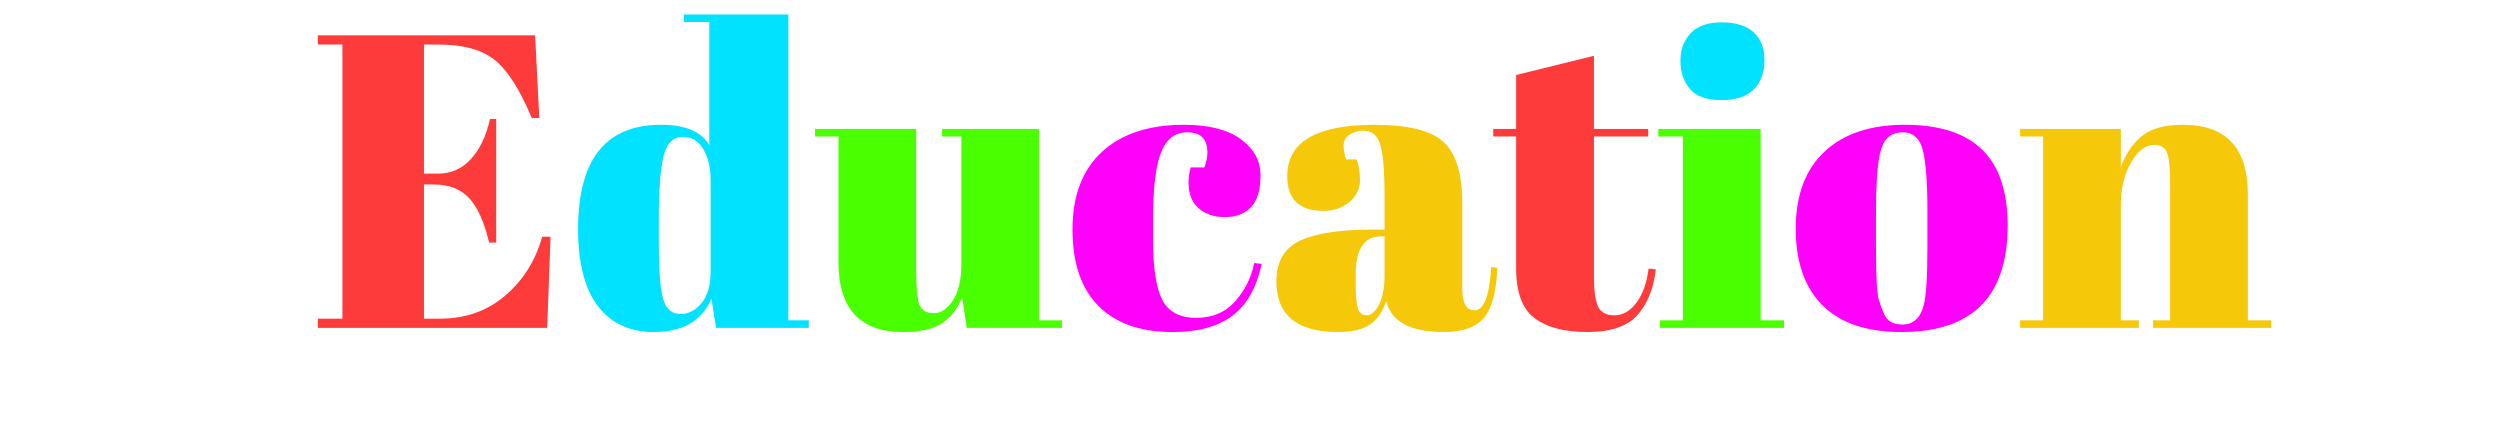
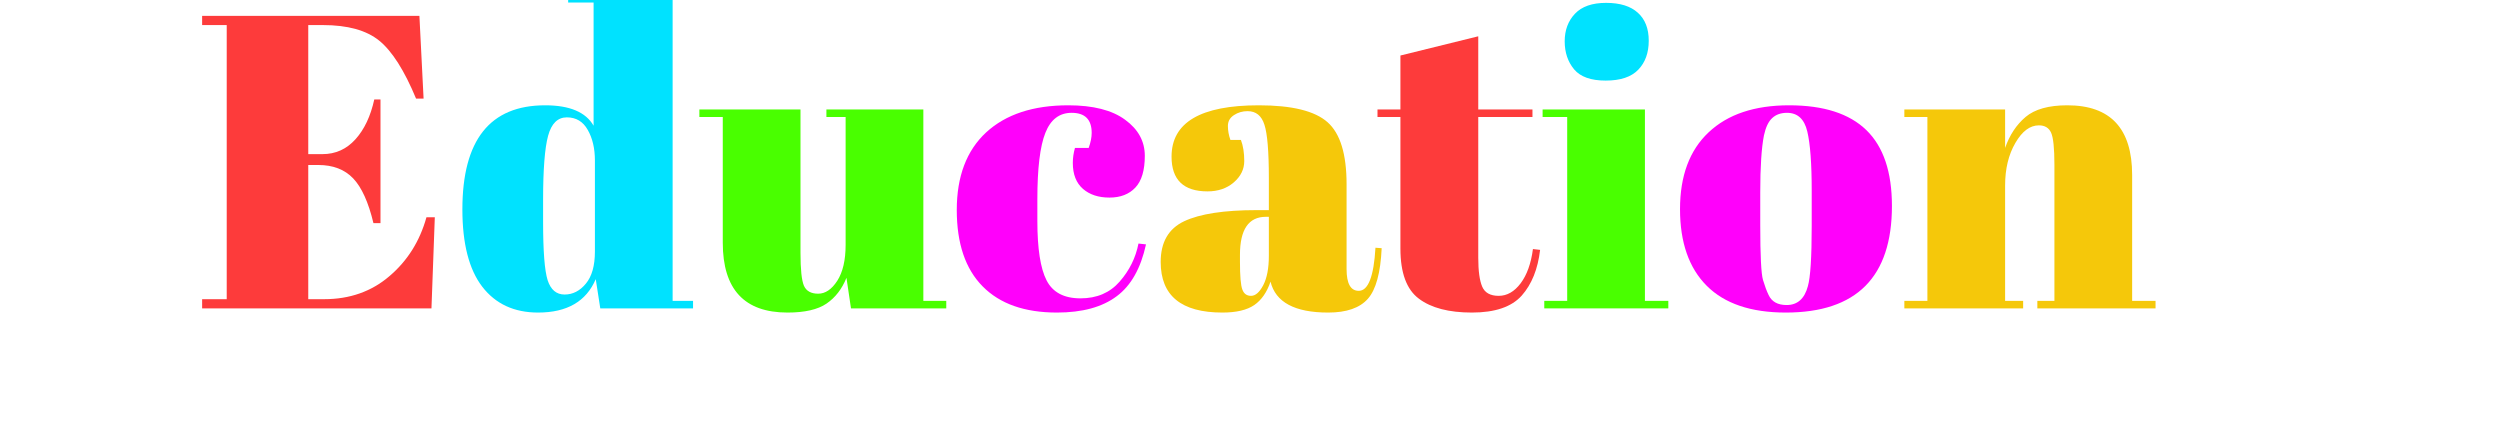
- <svg xmlns="http://www.w3.org/2000/svg" style="margin: auto; background: none; display: block; shape-rendering: auto;" width="196" height="33" preserveAspectRatio="xMidYMid">
-   <style type="text/css">
-   text {
-     text-anchor: middle; font-size: 36px; opacity: 0;
-   }
- </style>
-   <g style="transform-origin: 98px 16.5px; transform: scale(1.02857);">
-     <g transform="translate(98,16.5)">
-       <g transform="translate(0,0)">
-         <g class="path" style="transform: scale(0.91); transform-origin: -71.325px -2.92px; animation: 1s linear -0.594s infinite normal forwards running breath-333aa2b1-464c-4786-92ee-f0803c1d9adb;">
-           <path d="M0.74-23.73L0.74-24.50L18.94-24.50L19.29-17.57L18.66-17.57L18.66-17.57Q17.19-21.11 15.58-22.42L15.58-22.42L15.58-22.42Q13.97-23.73 10.85-23.73L10.85-23.73L9.63-23.73L9.63-12.92L10.82-12.92L10.82-12.92Q12.46-12.92 13.58-14.16L13.58-14.16L13.58-14.16Q14.70-15.40 15.16-17.50L15.16-17.50L15.68-17.50L15.68-7.14L15.09-7.14L15.09-7.14Q14.46-9.77 13.39-10.89L13.39-10.89L13.39-10.89Q12.32-12.01 10.47-12.01L10.47-12.01L9.63-12.01L9.63-0.77L10.96-0.77L10.96-0.77Q14.18-0.77 16.43-2.70L16.43-2.70L16.43-2.70Q18.69-4.62 19.53-7.63L19.53-7.63L20.23-7.63L19.95 0L0.74 0L0.74-0.77L2.80-0.77L2.80-23.73L0.74-23.73" fill="#fd3b3b" stroke="none" stroke-width="none" transform="translate(-81.81003,9.32976)" style="fill: rgb(253, 59, 59);" />
-         </g>
-         <g class="path" style="transform: scale(0.91); transform-origin: -49.61px -3.62px; animation: 1s linear -0.528s infinite normal forwards running breath-333aa2b1-464c-4786-92ee-f0803c1d9adb;">
-           <path d="M29.30-7.25L29.30-7.25Q29.30-3.57 29.68-2.36L29.68-2.36L29.68-2.36Q30.07-1.16 31.10-1.16L31.10-1.16L31.10-1.16Q32.13-1.16 32.88-2.07L32.88-2.07L32.88-2.07Q33.64-2.98 33.64-4.76L33.64-4.76L33.64-12.39L33.64-12.39Q33.64-13.90 33.04-14.95L33.04-14.95L33.04-14.95Q32.45-16.00 31.29-16.00L31.29-16.00L31.29-16.00Q30.14-16.00 29.72-14.46L29.72-14.46L29.72-14.46Q29.30-12.92 29.30-9.07L29.30-9.07L29.30-7.25zM41.86 0L34.09 0L33.71-2.45L33.71-2.45Q32.52 0.35 28.88 0.35L28.88 0.35L28.88 0.35Q25.87 0.35 24.20-1.82L24.20-1.82L24.20-1.82Q22.54-3.99 22.54-8.29L22.54-8.29L22.54-8.29Q22.54-17.01 29.47-17.01L29.47-17.01L29.47-17.01Q32.55-17.01 33.53-15.30L33.53-15.30L33.53-25.62L31.40-25.62L31.40-26.25L40.15-26.25L40.15-0.63L41.86-0.63L41.86 0" fill="#fd3b3b" stroke="none" stroke-width="none" transform="translate(-81.81003,9.32976)" style="fill: rgb(0, 226, 255);" />
-         </g>
-         <g class="path" style="transform: scale(0.91); transform-origin: -29.08px 1.175px; animation: 1s linear -0.462s infinite normal forwards running breath-333aa2b1-464c-4786-92ee-f0803c1d9adb;">
-           <path d="M63.07-0.63L63.07 0L55.09 0L54.71-2.56L54.71-2.56Q54.15-1.16 53.04-0.40L53.04-0.40L53.04-0.40Q51.94 0.35 49.77 0.35L49.77 0.35L49.77 0.35Q44.35 0.35 44.35-5.50L44.35-5.50L44.35-16.03L42.39-16.03L42.39-16.66L50.86-16.66L50.86-4.66L50.86-4.66Q50.86-2.56 51.15-1.89L51.15-1.89L51.15-1.89Q51.45-1.23 52.34-1.23L52.34-1.23L52.34-1.23Q53.24-1.23 53.94-2.31L53.94-2.31L53.94-2.31Q54.64-3.40 54.64-5.32L54.64-5.32L54.64-16.03L53.03-16.03L53.03-16.66L61.15-16.66L61.15-0.63L63.07-0.63" fill="#fd3b3b" stroke="none" stroke-width="none" transform="translate(-81.81003,9.32976)" style="fill: rgb(73, 255, 0);" />
-         </g>
-         <g class="path" style="transform: scale(0.91); transform-origin: -9.935px 1px; animation: 1s linear -0.396s infinite normal forwards running breath-333aa2b1-464c-4786-92ee-f0803c1d9adb;">
-           <path d="M73.57-16.38L73.57-16.38L73.57-16.38Q72.03-16.38 71.37-14.70L71.37-14.70L71.37-14.70Q70.70-13.02 70.70-9.14L70.70-9.14L70.70-7.32L70.70-7.32Q70.70-3.85 71.47-2.35L71.47-2.35L71.47-2.35Q72.24-0.84 74.31-0.84L74.31-0.84L74.31-0.84Q76.37-0.84 77.59-2.24L77.59-2.24L77.59-2.24Q78.82-3.64 79.17-5.43L79.17-5.43L79.80-5.36L79.80-5.36Q79.14-2.35 77.35-1.02L77.35-1.02L77.35-1.02Q75.53 0.35 72.34 0.35L72.34 0.35L72.34 0.35Q68.28 0.35 66.12-1.84L66.12-1.84L66.12-1.84Q63.95-4.03 63.95-8.24L63.95-8.24L63.95-8.24Q63.95-12.46 66.41-14.74L66.41-14.74L66.41-14.74Q68.88-17.01 73.29-17.01L73.29-17.01L73.29-17.01Q76.41-17.01 78.05-15.80L78.05-15.80L78.05-15.80Q79.70-14.60 79.70-12.78L79.70-12.78L79.70-12.78Q79.70-10.96 78.91-10.12L78.91-10.12L78.91-10.12Q78.12-9.28 76.74-9.28L76.74-9.28L76.74-9.28Q75.36-9.28 74.52-10.01L74.52-10.01L74.52-10.01Q73.67-10.75 73.67-12.18L73.67-12.18L73.67-12.18Q73.67-12.81 73.85-13.44L73.85-13.44L75.00-13.44L75.00-13.44Q75.25-14.14 75.25-14.70L75.25-14.70L75.25-14.70Q75.25-16.38 73.57-16.38" fill="#fd3b3b" stroke="none" stroke-width="none" transform="translate(-81.81003,9.32976)" style="fill: rgb(255, 0, 251);" />
-         </g>
-         <g class="path" style="transform: scale(0.91); transform-origin: 8.475px 1px; animation: 1s linear -0.33s infinite normal forwards running breath-333aa2b1-464c-4786-92ee-f0803c1d9adb;">
-           <path d="M89.08-8.23L89.08-8.23L90.09-8.23L90.09-10.92L90.09-10.92Q90.09-14.25 89.72-15.38L89.72-15.38L89.72-15.38Q89.36-16.52 88.31-16.52L88.31-16.52L88.31-16.52Q87.67-16.52 87.17-16.19L87.17-16.19L87.17-16.19Q86.66-15.86 86.66-15.28L86.66-15.28L86.66-15.28Q86.66-14.70 86.87-14.11L86.87-14.11L87.75-14.11L87.75-14.11Q88.03-13.37 88.03-12.34L88.03-12.34L88.03-12.34Q88.03-11.31 87.15-10.55L87.15-10.55L87.15-10.55Q86.28-9.80 84.95-9.80L84.95-9.80L84.95-9.80Q81.94-9.80 81.94-12.71L81.94-12.71L81.94-12.71Q81.94-17.01 89.25-17.01L89.25-17.01L89.25-17.01Q93.42-17.01 95.01-15.59L95.01-15.59L95.01-15.59Q96.60-14.18 96.60-10.40L96.60-10.40L96.60-3.29L96.60-3.29Q96.60-1.47 97.62-1.47L97.62-1.47L97.62-1.47Q98.81-1.47 99.02-5.08L99.02-5.08L99.54-5.04L99.54-5.04Q99.40-1.96 98.39-0.81L98.39-0.81L98.39-0.81Q97.37 0.35 95.06 0.35L95.06 0.35L95.06 0.35Q90.86 0.35 90.23-2.24L90.23-2.24L90.23-2.24Q89.78-0.91 88.87-0.28L88.87-0.28L88.87-0.28Q87.95 0.35 86.20 0.35L86.20 0.35L86.20 0.35Q81.03 0.35 81.03-3.89L81.03-3.89L81.03-3.89Q81.03-6.37 83.00-7.30L83.00-7.30L83.00-7.30Q84.98-8.23 89.08-8.23zM87.67-3.92L87.67-3.92Q87.67-2.10 87.87-1.58L87.87-1.58L87.87-1.58Q88.06-1.05 88.60-1.05L88.60-1.05L88.60-1.05Q89.15-1.05 89.62-1.94L89.62-1.94L89.62-1.94Q90.09-2.84 90.09-4.41L90.09-4.41L90.09-7.67L89.84-7.67L89.84-7.67Q87.67-7.67 87.67-4.48L87.67-4.48L87.67-3.92" fill="#fd3b3b" stroke="none" stroke-width="none" transform="translate(-81.81003,9.32976)" style="fill: rgb(245, 200, 10);" />
-         </g>
-         <g class="path" style="transform: scale(0.91); transform-origin: 24.19px -1.89px; animation: 1s linear -0.264s infinite normal forwards running breath-333aa2b1-464c-4786-92ee-f0803c1d9adb;">
-           <path d="M101.11-5.01L101.11-5.01L101.11-16.03L99.19-16.03L99.19-16.66L101.11-16.66L101.11-21.18L107.63-22.79L107.63-16.66L112.17-16.66L112.17-16.03L107.63-16.03L107.63-4.24L107.63-4.24Q107.63-2.59 107.96-1.82L107.96-1.82L107.96-1.82Q108.29-1.05 109.34-1.05L109.34-1.05L109.34-1.05Q110.39-1.05 111.18-2.10L111.18-2.10L111.18-2.10Q111.97-3.15 112.21-4.97L112.21-4.97L112.81-4.90L112.81-4.90Q112.53-2.49 111.27-1.07L111.27-1.07L111.27-1.07Q110.00 0.35 107.10 0.35L107.10 0.35L107.10 0.35Q104.20 0.35 102.66-0.81L102.66-0.81L102.66-0.81Q101.11-1.96 101.11-5.01" fill="#fd3b3b" stroke="none" stroke-width="none" transform="translate(-81.81003,9.32976)" style="fill: rgb(253, 59, 59);" />
-         </g>
-         <g class="path" style="transform: scale(0.91); transform-origin: 36.58px -13.005px; animation: 1s linear -0.198s infinite normal forwards running breath-333aa2b1-464c-4786-92ee-f0803c1d9adb;">
-           <path d="M118.30-19.08L118.30-19.08L118.30-19.08Q116.45-19.08 115.66-20.02L115.66-20.02L115.66-20.02Q114.87-20.97 114.87-22.37L114.87-22.37L114.87-22.37Q114.87-23.77 115.73-24.68L115.73-24.68L115.73-24.68Q116.59-25.59 118.34-25.59L118.34-25.59L118.34-25.59Q120.09-25.59 121.00-24.76L121.00-24.76L121.00-24.76Q121.91-23.94 121.91-22.42L121.91-22.42L121.91-22.42Q121.91-20.90 121.03-19.99L121.03-19.99L121.03-19.99Q120.16-19.08 118.30-19.08" fill="#fd3b3b" stroke="none" stroke-width="none" transform="translate(-81.81003,9.32976)" style="fill: rgb(0, 226, 255);" />
-         </g>
-         <g class="path" style="transform: scale(0.91); transform-origin: 36.475px 1px; animation: 1s linear -0.132s infinite normal forwards running breath-333aa2b1-464c-4786-92ee-f0803c1d9adb;">
-           <path d="M113.02-16.03L113.02-16.66L121.59-16.66L121.59-0.63L123.55-0.63L123.55 0L113.16 0L113.16-0.63L115.08-0.63L115.08-16.03L113.02-16.03" fill="#fd3b3b" stroke="none" stroke-width="none" transform="translate(-81.81003,9.32976)" style="fill: rgb(73, 255, 0);" />
-         </g>
-         <g class="path" style="transform: scale(0.91); transform-origin: 51.595px 1px; animation: 1s linear -0.066s infinite normal forwards running breath-333aa2b1-464c-4786-92ee-f0803c1d9adb;">
-           <path d="M135.56-6.90L135.56-6.90L135.56-9.87L135.56-9.87Q135.56-13.27 135.19-14.82L135.19-14.82L135.19-14.82Q134.82-16.38 133.49-16.38L133.49-16.38L133.49-16.38Q132.72-16.38 132.25-15.94L132.25-15.94L132.25-15.94Q131.78-15.51 131.56-14.49L131.56-14.49L131.56-14.49Q131.25-12.92 131.25-9.70L131.25-9.70L131.25-6.97L131.25-6.97Q131.25-3.15 131.48-2.38L131.48-2.38L131.48-2.38Q131.71-1.61 131.95-1.12L131.95-1.12L131.95-1.12Q132.34-0.28 133.46-0.28L133.46-0.28L133.46-0.28Q134.82-0.28 135.24-1.86L135.24-1.86L135.24-1.86Q135.56-2.98 135.56-6.90zM133.39 0.35L133.39 0.35Q129.01 0.35 126.77-1.89L126.77-1.89L126.77-1.89Q124.53-4.13 124.53-8.31L124.53-8.31L124.53-8.31Q124.53-12.50 126.93-14.75L126.93-14.75L126.93-14.75Q129.33-17.01 133.67-17.01L133.67-17.01L133.67-17.01Q138.00-17.01 140.14-14.93L140.14-14.93L140.14-14.93Q142.28-12.85 142.28-8.58L142.28-8.58L142.28-8.58Q142.28 0.35 133.39 0.35L133.39 0.35" fill="#fd3b3b" stroke="none" stroke-width="none" transform="translate(-81.81003,9.32976)" style="fill: rgb(255, 0, 251);" />
-         </g>
-         <g class="path" style="transform: scale(0.91); transform-origin: 72.03px 0.825px; animation: 1s linear 0s infinite normal forwards running breath-333aa2b1-464c-4786-92ee-f0803c1d9adb;">
-           <path d="M143.32-16.03L143.32-16.66L151.76-16.66L151.76-13.44L151.76-13.44Q152.32-15.05 153.47-16.03L153.47-16.03L153.47-16.03Q154.63-17.01 156.97-17.01L156.97-17.01L156.97-17.01Q162.40-17.01 162.40-11.17L162.40-11.17L162.40-0.63L164.36-0.63L164.36 0L154.46 0L154.46-0.63L155.89-0.63L155.89-12.01L155.89-12.01Q155.89-14.11 155.61-14.72L155.61-14.72L155.61-14.72Q155.33-15.33 154.59-15.33L154.59-15.33L154.59-15.33Q153.47-15.33 152.62-13.86L152.62-13.86L152.62-13.86Q151.76-12.39 151.76-10.29L151.76-10.29L151.76-0.63L153.27-0.63L153.27 0L143.32 0L143.32-0.63L145.25-0.63L145.25-16.03L143.32-16.03" fill="#fd3b3b" stroke="none" stroke-width="none" transform="translate(-81.81003,9.32976)" style="fill: rgb(245, 200, 10);" />
-         </g>
-       </g>
+ <svg xmlns="http://www.w3.org/2000/svg" style="margin:auto;background:0 0;display:block;shape-rendering:auto" width="196" height="33" preserveAspectRatio="xMidYMid">
+   <style>@keyframes breath-333aa2b1-464c-4786-92ee-f0803c1d9adb{0%{animation-timing-function:cubic-bezier(.965,.241,-.07,.791);transform:scale(.91)}51%{animation-timing-function:cubic-bezier(.923,.263,-.031,.763);transform:scale(1.02994)}to{transform:scale(.91)}}</style>
+   <g style="transform-origin:98px 16.5px;transform:scale(1.02857)">
+     <g style="transform:scale(.91);transform-origin:-71.325px -2.92px;animation:1s linear -.594s infinite normal forwards running breath-333aa2b1-464c-4786-92ee-f0803c1d9adb">
+       <path d="M.74-23.73v-.77h18.2l.35 6.93h-.63q-1.47-3.54-3.08-4.85-1.61-1.31-4.73-1.31H9.63v10.81h1.19q1.64 0 2.76-1.24 1.12-1.24 1.58-3.34h.52v10.36h-.59q-.63-2.63-1.7-3.75-1.07-1.12-2.92-1.12h-.84V-.77h1.33q3.22 0 5.47-1.93 2.26-1.92 3.1-4.93h.7L19.95 0H.74v-.77H2.8v-22.96H.74" fill="#fd3b3b" stroke-width="none" transform="translate(16.19 25.83)" style="fill:#fd3b3b" class="path" />
+     </g>
+     <g style="transform:scale(.91);transform-origin:-49.61px -3.62px;animation:1s linear -.528s infinite normal forwards running breath-333aa2b1-464c-4786-92ee-f0803c1d9adb">
+       <path d="M29.3-7.25q0 3.68.38 4.89.39 1.2 1.42 1.2 1.03 0 1.78-.91.76-.91.76-2.69v-7.63q0-1.51-.6-2.56Q32.45-16 31.29-16q-1.15 0-1.57 1.54-.42 1.54-.42 5.39v1.82zM41.86 0h-7.77l-.38-2.45Q32.52.35 28.88.35q-3.01 0-4.68-2.17-1.66-2.17-1.66-6.47 0-8.72 6.93-8.72 3.08 0 4.06 1.71v-10.32H31.4v-.63h8.75V-.63h1.71V0" fill="#fd3b3b" stroke-width="none" transform="translate(16.19 25.83)" style="fill:#00e2ff" class="path" />
+     </g>
+     <g style="transform:scale(.91);transform-origin:-29.08px 1.175px;animation:1s linear -.462s infinite normal forwards running breath-333aa2b1-464c-4786-92ee-f0803c1d9adb">
+       <path d="M63.07-.63V0h-7.98l-.38-2.56q-.56 1.4-1.67 2.16-1.1.75-3.27.75-5.42 0-5.42-5.85v-10.53h-1.96v-.63h8.47v12q0 2.1.29 2.77.3.66 1.19.66.9 0 1.6-1.08.7-1.09.7-3.01v-10.71h-1.61v-.63h8.12V-.63h1.92" fill="#fd3b3b" stroke-width="none" transform="translate(16.19 25.83)" style="fill:#49ff00" class="path" />
+     </g>
+     <g style="transform:scale(.91);transform-origin:-9.935px 1px;animation:1s linear -.396s infinite normal forwards running breath-333aa2b1-464c-4786-92ee-f0803c1d9adb">
+       <path d="M73.57-16.38q-1.54 0-2.2 1.68-.67 1.68-.67 5.56v1.82q0 3.47.77 4.97.77 1.51 2.84 1.51 2.06 0 3.28-1.4 1.23-1.4 1.58-3.19l.63.07q-.66 3.01-2.45 4.34Q75.53.35 72.34.35q-4.06 0-6.22-2.19-2.17-2.19-2.17-6.4 0-4.22 2.46-6.5 2.47-2.27 6.88-2.27 3.12 0 4.76 1.21 1.65 1.2 1.65 3.02t-.79 2.66q-.79.84-2.17.84t-2.22-.73q-.85-.74-.85-2.17 0-.63.18-1.26H75q.25-.7.25-1.26 0-1.68-1.68-1.68" fill="#fd3b3b" stroke-width="none" transform="translate(16.19 25.83)" style="fill:#ff00fb" class="path" />
+     </g>
+     <g style="transform:scale(.91);transform-origin:8.475px 1px;animation:1s linear -.33s infinite normal forwards running breath-333aa2b1-464c-4786-92ee-f0803c1d9adb">
+       <path d="M89.08-8.23h1.01v-2.69q0-3.33-.37-4.46-.36-1.14-1.41-1.14-.64 0-1.14.33-.51.33-.51.91 0 .58.21 1.17h.88q.28.74.28 1.77t-.88 1.79q-.87.75-2.2.75-3.01 0-3.01-2.91 0-4.3 7.31-4.3 4.17 0 5.76 1.42 1.59 1.41 1.59 5.19v7.11q0 1.82 1.02 1.82 1.19 0 1.4-3.61l.52.04q-.14 3.08-1.15 4.23Q97.37.35 95.06.35q-4.2 0-4.83-2.59-.45 1.33-1.36 1.96-.92.63-2.67.63-5.17 0-5.17-4.24 0-2.48 1.97-3.41 1.98-.93 6.08-.93zm-1.41 4.31q0 1.82.2 2.34.19.53.73.53.55 0 1.02-.89.47-.9.47-2.47v-3.26h-.25q-2.17 0-2.17 3.19v.56" fill="#fd3b3b" stroke-width="none" transform="translate(16.19 25.83)" style="fill:#f5c80a" class="path" />
+     </g>
+     <g style="transform:scale(.91);transform-origin:24.19px -1.89px;animation:1s linear -.264s infinite normal forwards running breath-333aa2b1-464c-4786-92ee-f0803c1d9adb">
+       <path d="M101.11-5.01v-11.02h-1.92v-.63h1.92v-4.52l6.52-1.61v6.13h4.54v.63h-4.54v11.79q0 1.65.33 2.42t1.38.77q1.05 0 1.84-1.05t1.03-2.87l.6.07q-.28 2.41-1.54 3.83Q110 .35 107.1.35t-4.44-1.16q-1.55-1.15-1.55-4.2" fill="#fd3b3b" stroke-width="none" transform="translate(16.19 25.83)" style="fill:#fd3b3b" class="path" />
+     </g>
+     <g style="transform:scale(.91);transform-origin:36.58px -13.005px;animation:1s linear -.198s infinite normal forwards running breath-333aa2b1-464c-4786-92ee-f0803c1d9adb">
+       <path d="M118.3-19.08q-1.85 0-2.64-.94-.79-.95-.79-2.35 0-1.4.86-2.31.86-.91 2.61-.91t2.66.83q.91.82.91 2.34t-.88 2.43q-.87.91-2.73.91" fill="#fd3b3b" stroke-width="none" transform="translate(16.19 25.83)" style="fill:#00e2ff" class="path" />
+     </g>
+     <g style="transform:scale(.91);transform-origin:36.475px 1px;animation:1s linear -.132s infinite normal forwards running breath-333aa2b1-464c-4786-92ee-f0803c1d9adb">
+       <path d="M113.02-16.03v-.63h8.57V-.63h1.96V0h-10.39v-.63h1.92v-15.4h-2.06" fill="#fd3b3b" stroke-width="none" transform="translate(16.19 25.83)" style="fill:#49ff00" class="path" />
+     </g>
+     <g style="transform:scale(.91);transform-origin:51.595px 1px;animation:1s linear -.066s infinite normal forwards running breath-333aa2b1-464c-4786-92ee-f0803c1d9adb">
+       <path d="M135.56-6.9v-2.97q0-3.4-.37-4.95-.37-1.56-1.7-1.56-.77 0-1.24.44-.47.43-.69 1.45-.31 1.57-.31 4.79v2.73q0 3.82.23 4.59t.47 1.26q.39.84 1.51.84 1.36 0 1.78-1.58.32-1.12.32-5.04zM133.39.35q-4.38 0-6.62-2.24t-2.24-6.42q0-4.19 2.4-6.44 2.4-2.26 6.74-2.26 4.33 0 6.47 2.08 2.14 2.08 2.14 6.35 0 8.93-8.89 8.93" fill="#fd3b3b" stroke-width="none" transform="translate(16.19 25.83)" style="fill:#ff00fb" class="path" />
+     </g>
+     <g style="transform:scale(.91);transform-origin:72.03px .825px;animation:1s linear 0s infinite normal forwards running breath-333aa2b1-464c-4786-92ee-f0803c1d9adb">
+       <path d="M143.32-16.03v-.63h8.44v3.22q.56-1.61 1.71-2.59 1.16-.98 3.5-.98 5.43 0 5.43 5.84V-.63h1.96V0h-9.9v-.63h1.43v-11.38q0-2.1-.28-2.71-.28-.61-1.02-.61-1.12 0-1.97 1.47-.86 1.47-.86 3.57v9.66h1.51V0h-9.95v-.63h1.93v-15.4h-1.93" fill="#fd3b3b" stroke-width="none" transform="translate(16.19 25.83)" style="fill:#f5c80a" class="path" />
    </g>
  </g>
-   <style id="breath-333aa2b1-464c-4786-92ee-f0803c1d9adb" data-anikit="">@keyframes breath-333aa2b1-464c-4786-92ee-f0803c1d9adb
- {
-   0% {
-     animation-timing-function: cubic-bezier(0.965,0.241,-0.07,0.791);
-     transform: scale(0.91);
-   }
-   51% {
-     animation-timing-function: cubic-bezier(0.923,0.263,-0.031,0.763);
-     transform: scale(1.02994);
-   }
-   100% {
-     transform: scale(0.91);
-   }
- }</style>
</svg>
